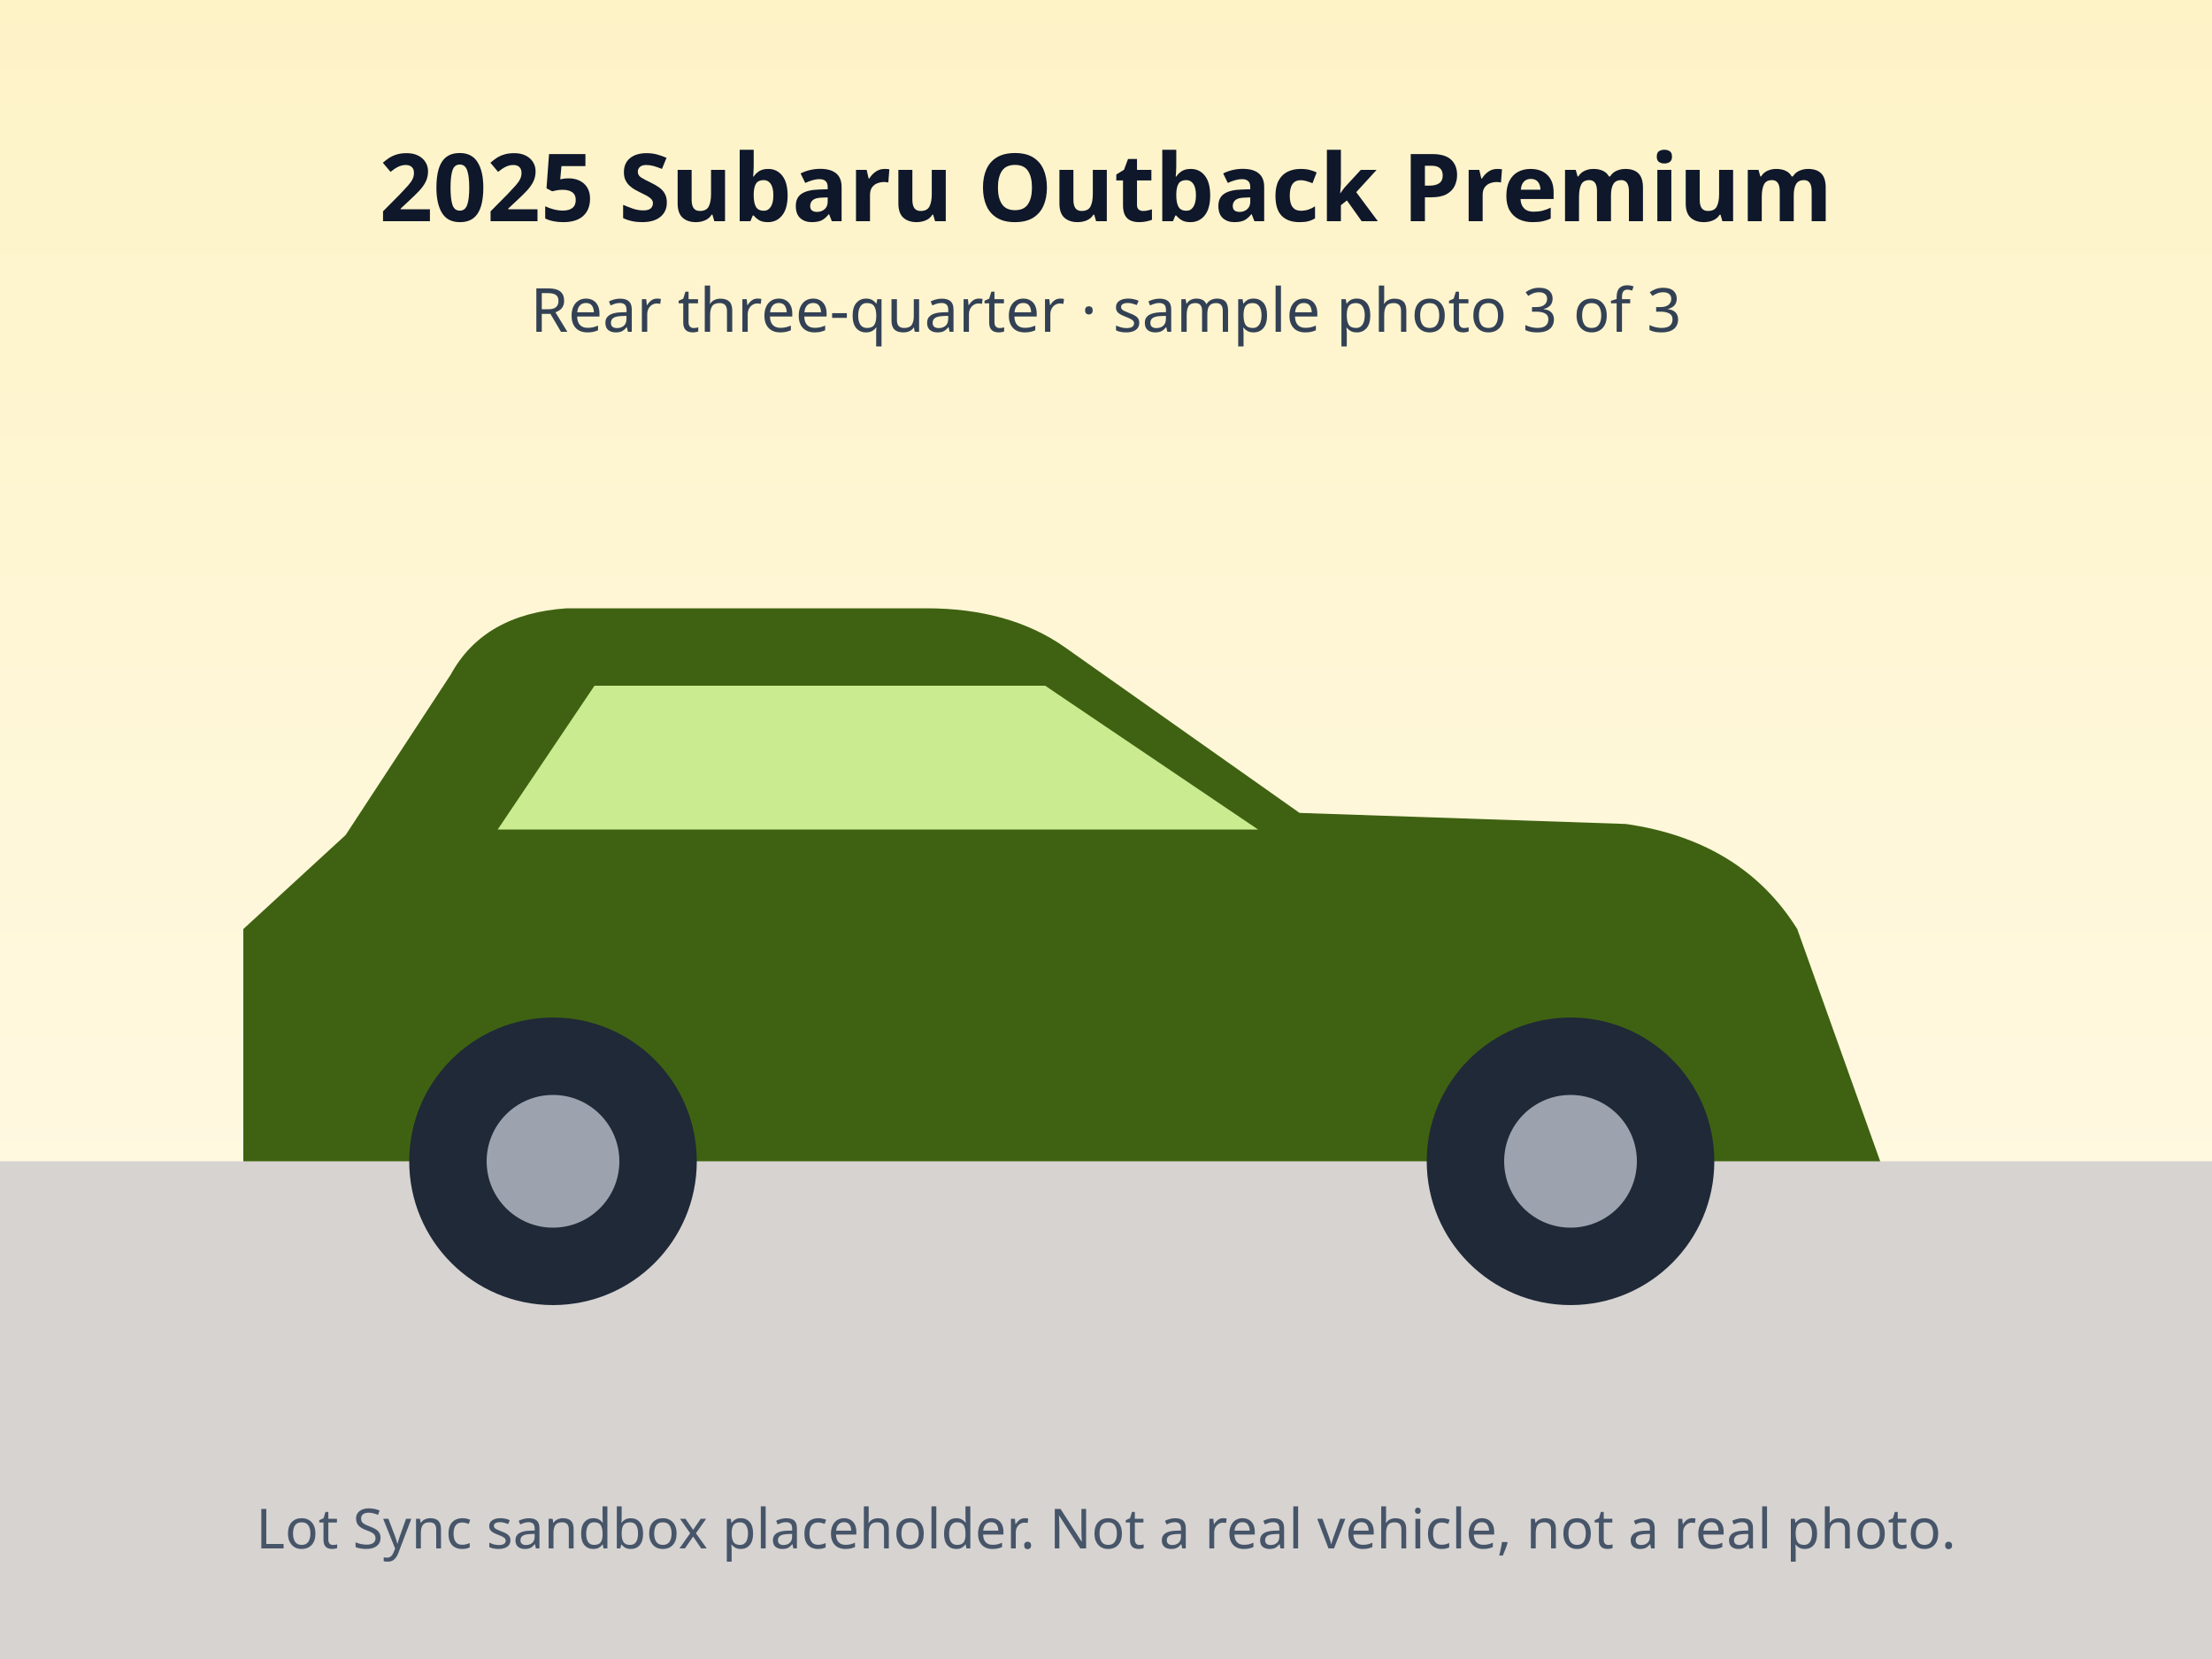
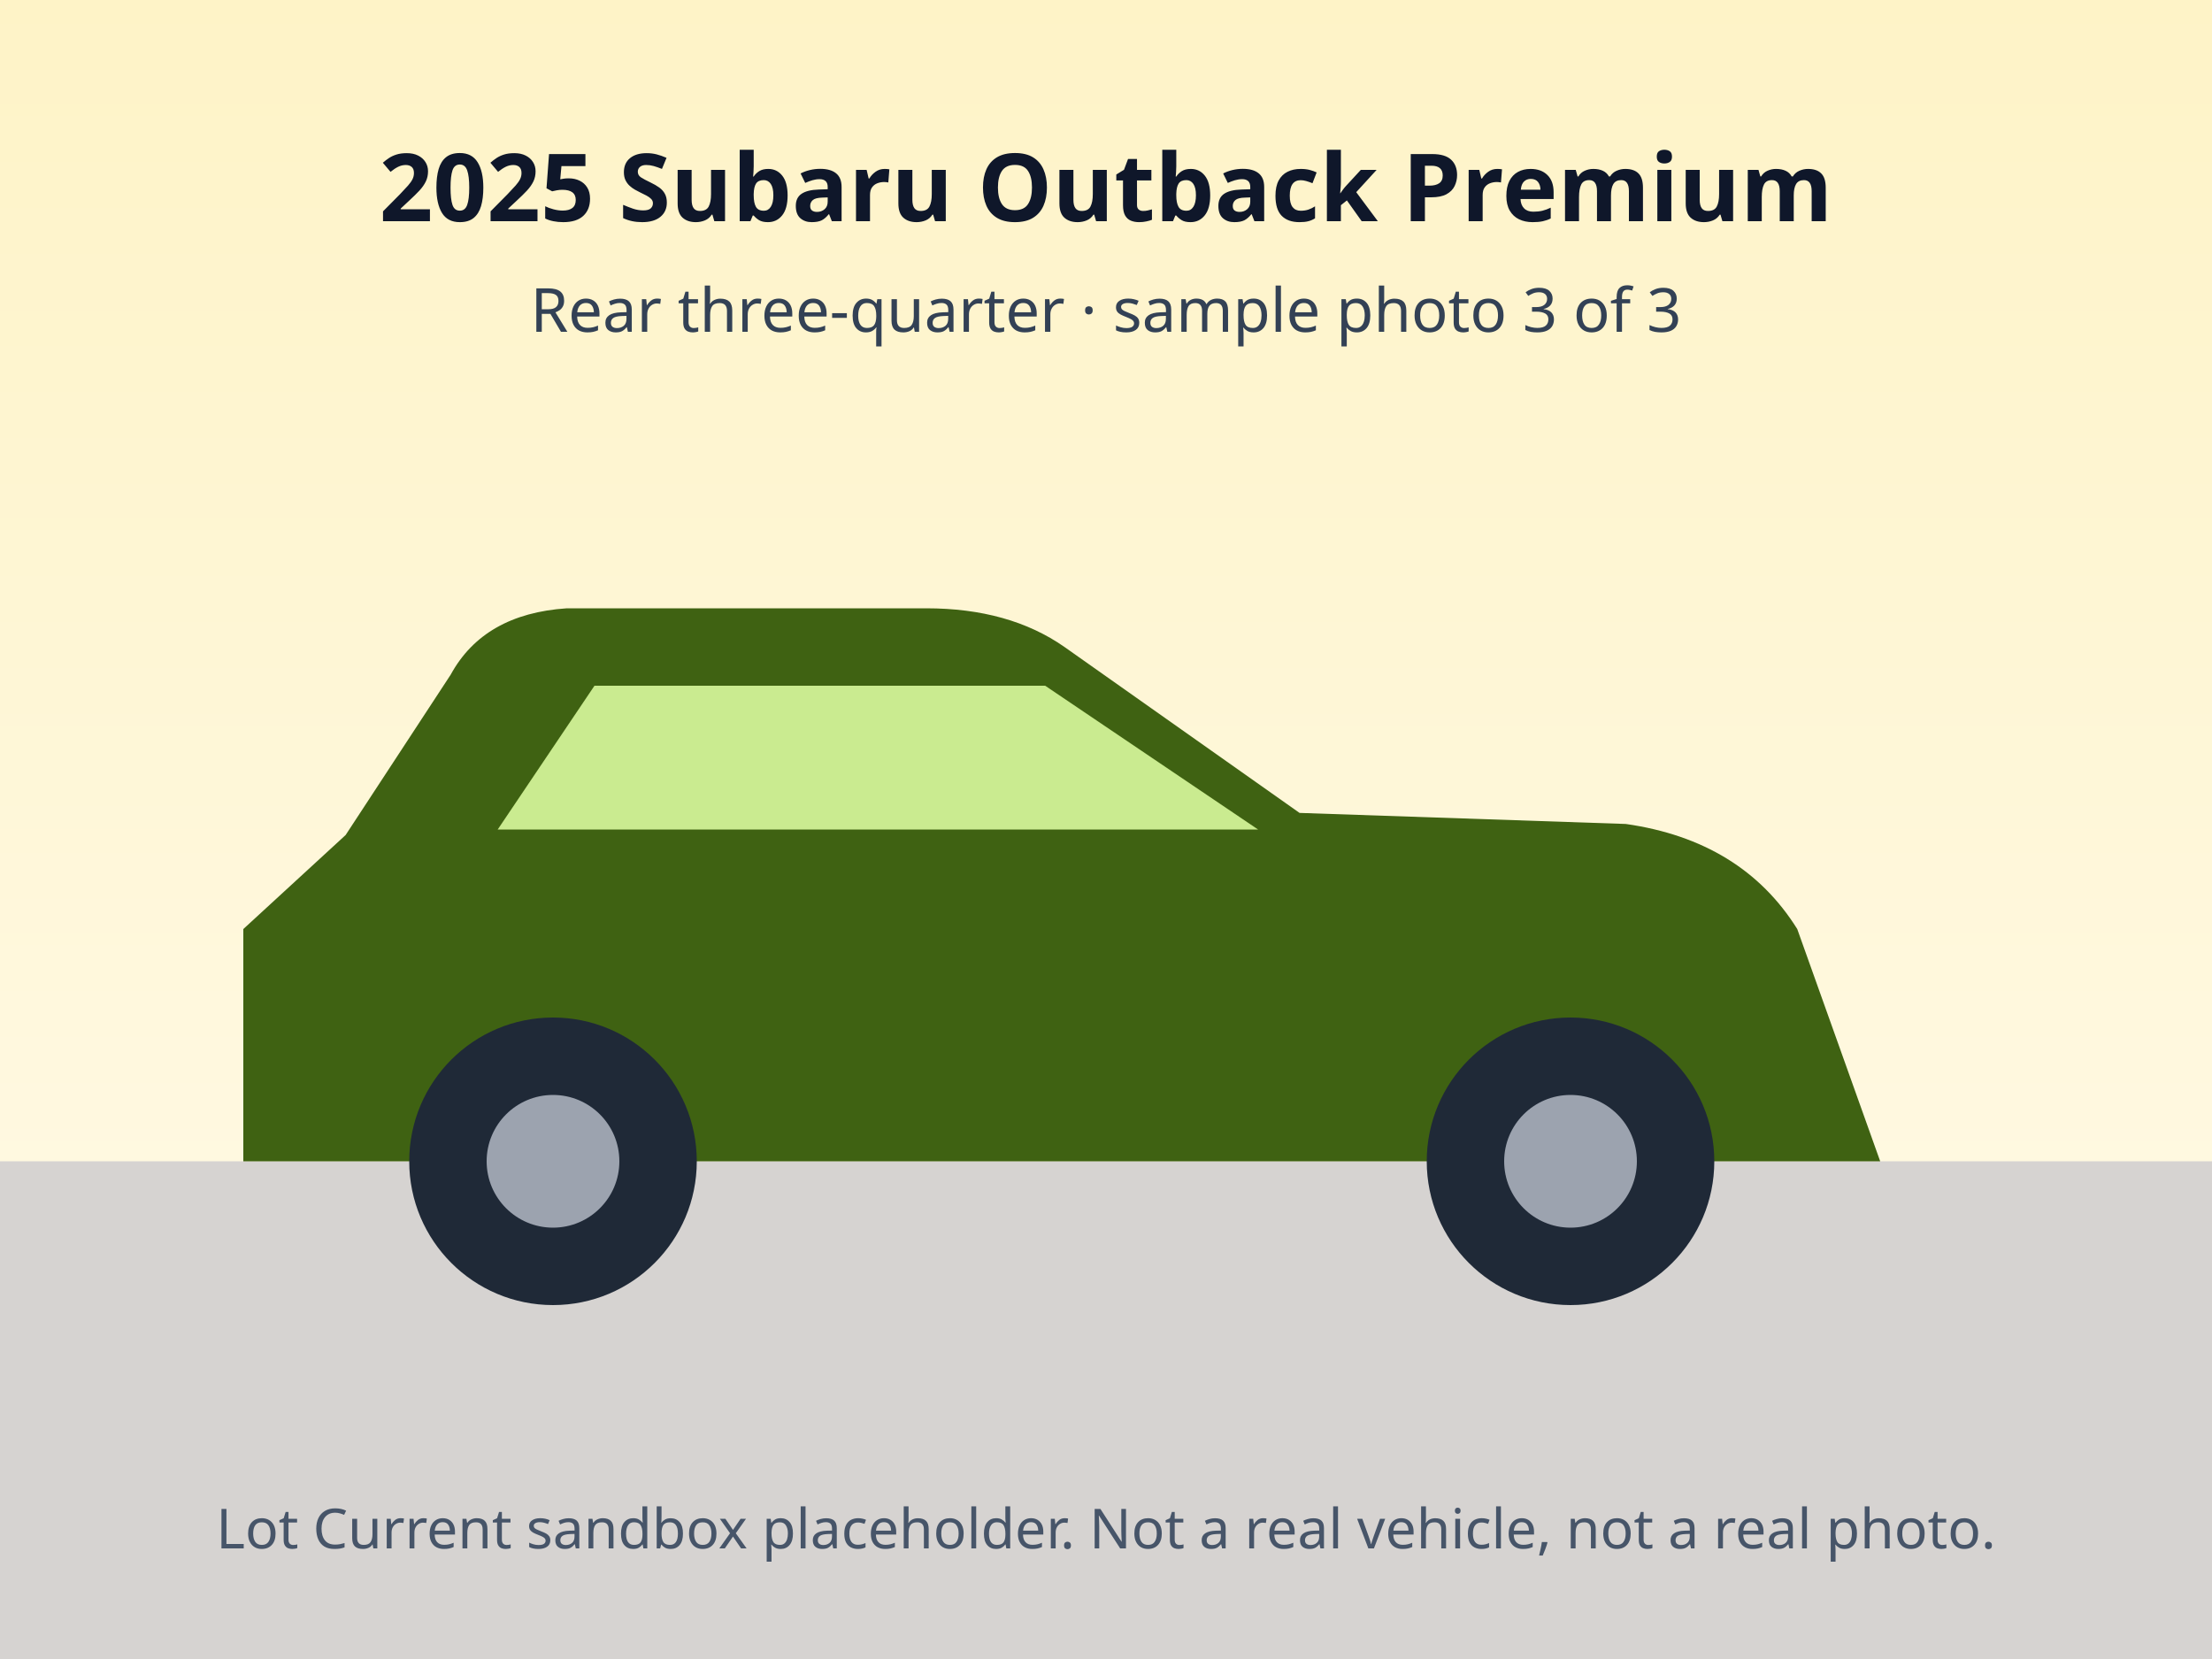
<svg xmlns="http://www.w3.org/2000/svg" width="800" height="600" viewBox="0 0 800 600">
  <defs>
    <linearGradient id="sky" x1="0" y1="0" x2="0" y2="1">
      <stop offset="0" stop-color="#fef3c7" />
      <stop offset="1" stop-color="#fffbeb" />
    </linearGradient>
  </defs>
  <rect width="800" height="600" fill="url(#sky)" />
  <rect y="420" width="800" height="180" fill="#d6d3d1" />
  <g transform="translate(800 0) scale(-1 1)">
    <path d="M120 420 L150 336 Q170 304 212 298 L330 294 L415 234 Q435 220 465 220 L595 220 Q625 222 637 244 L675 302 L712 336 L712 420 Z" fill="#3f6212" />
    <path d="M345 300 L422 248 L585 248 L620 300 Z" fill="#d9f99d" opacity="0.9" />
    <circle cx="232" cy="420" r="52" fill="#1f2937" />
    <circle cx="232" cy="420" r="24" fill="#9ca3af" />
    <circle cx="600" cy="420" r="52" fill="#1f2937" />
    <circle cx="600" cy="420" r="24" fill="#9ca3af" />
  </g>
  <text x="400" y="80" font-family="system-ui, sans-serif" font-size="34" font-weight="700" text-anchor="middle" fill="#0f172a">2025 Subaru Outback Premium</text>
  <text x="400" y="120" font-family="system-ui, sans-serif" font-size="22" text-anchor="middle" fill="#334155">Rear three-quarter · sample photo 3 of 3</text>
-   <text x="400" y="560" font-family="system-ui, sans-serif" font-size="20" text-anchor="middle" fill="#475569">Lot Sync sandbox placeholder. Not a real vehicle, not a real photo.</text>
+   <text x="400" y="560" font-family="system-ui, sans-serif" font-size="20" text-anchor="middle" fill="#475569">Lot Current sandbox placeholder. Not a real vehicle, not a real photo.</text>
</svg>
